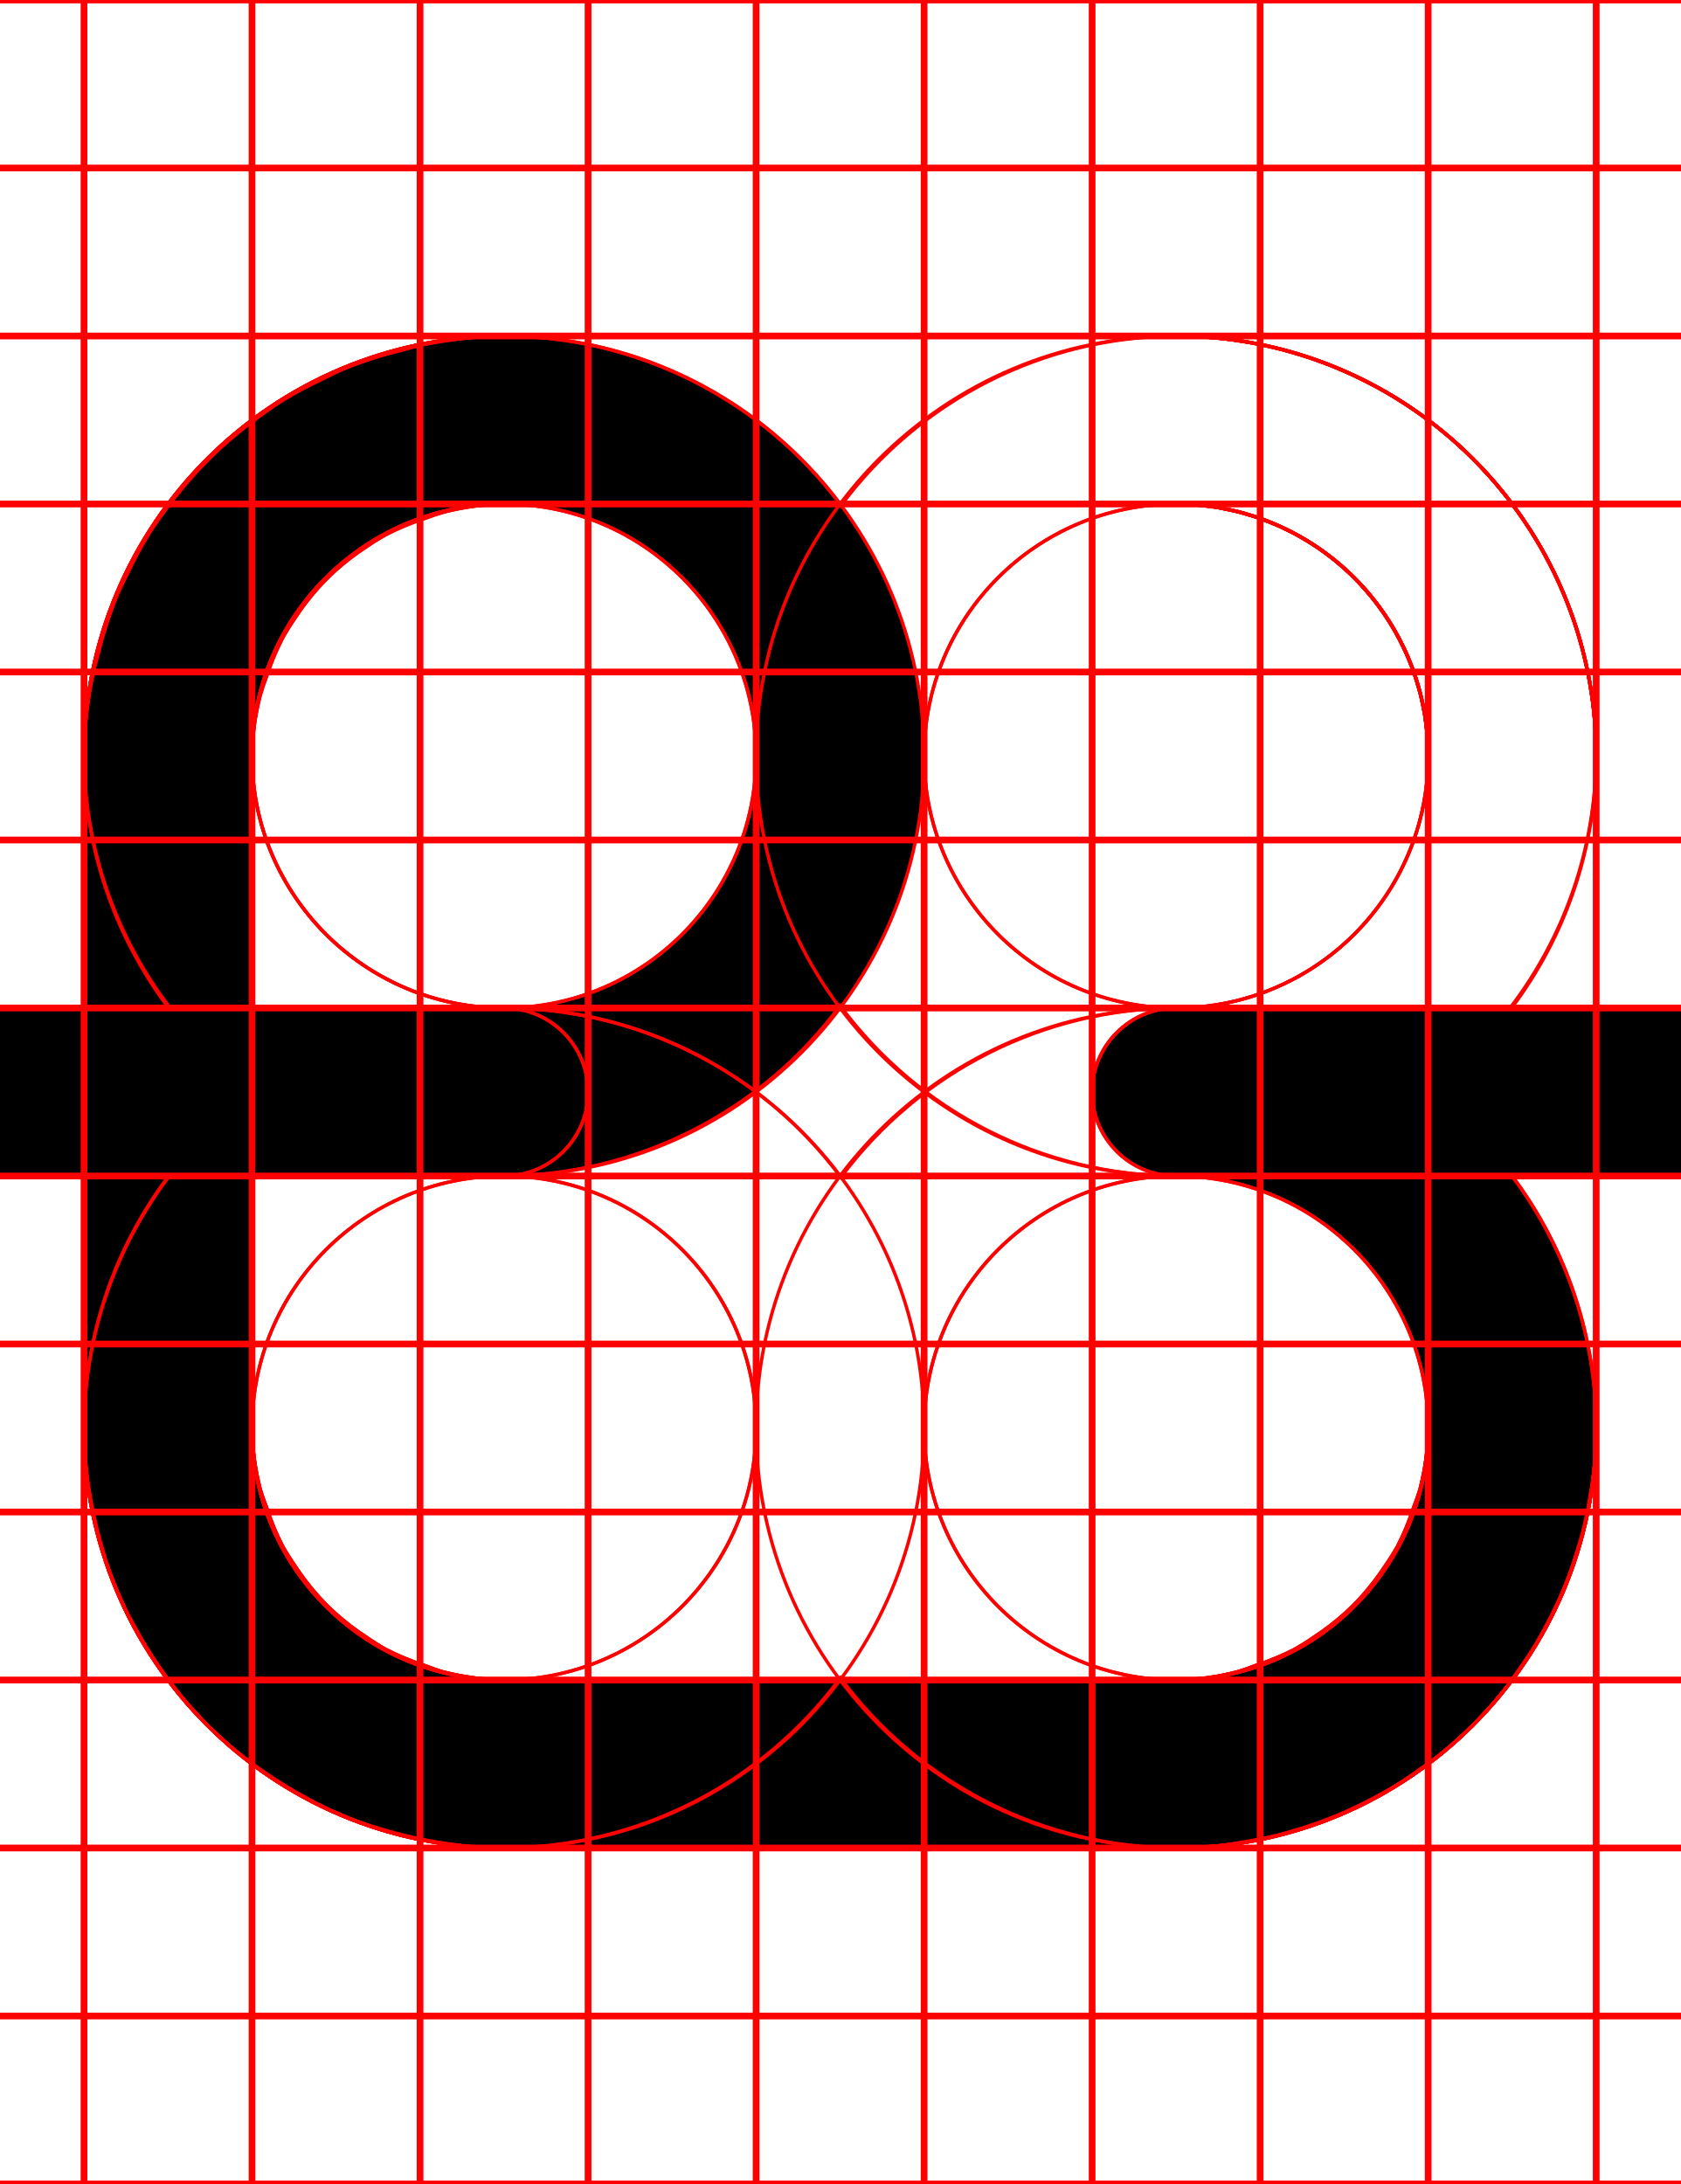
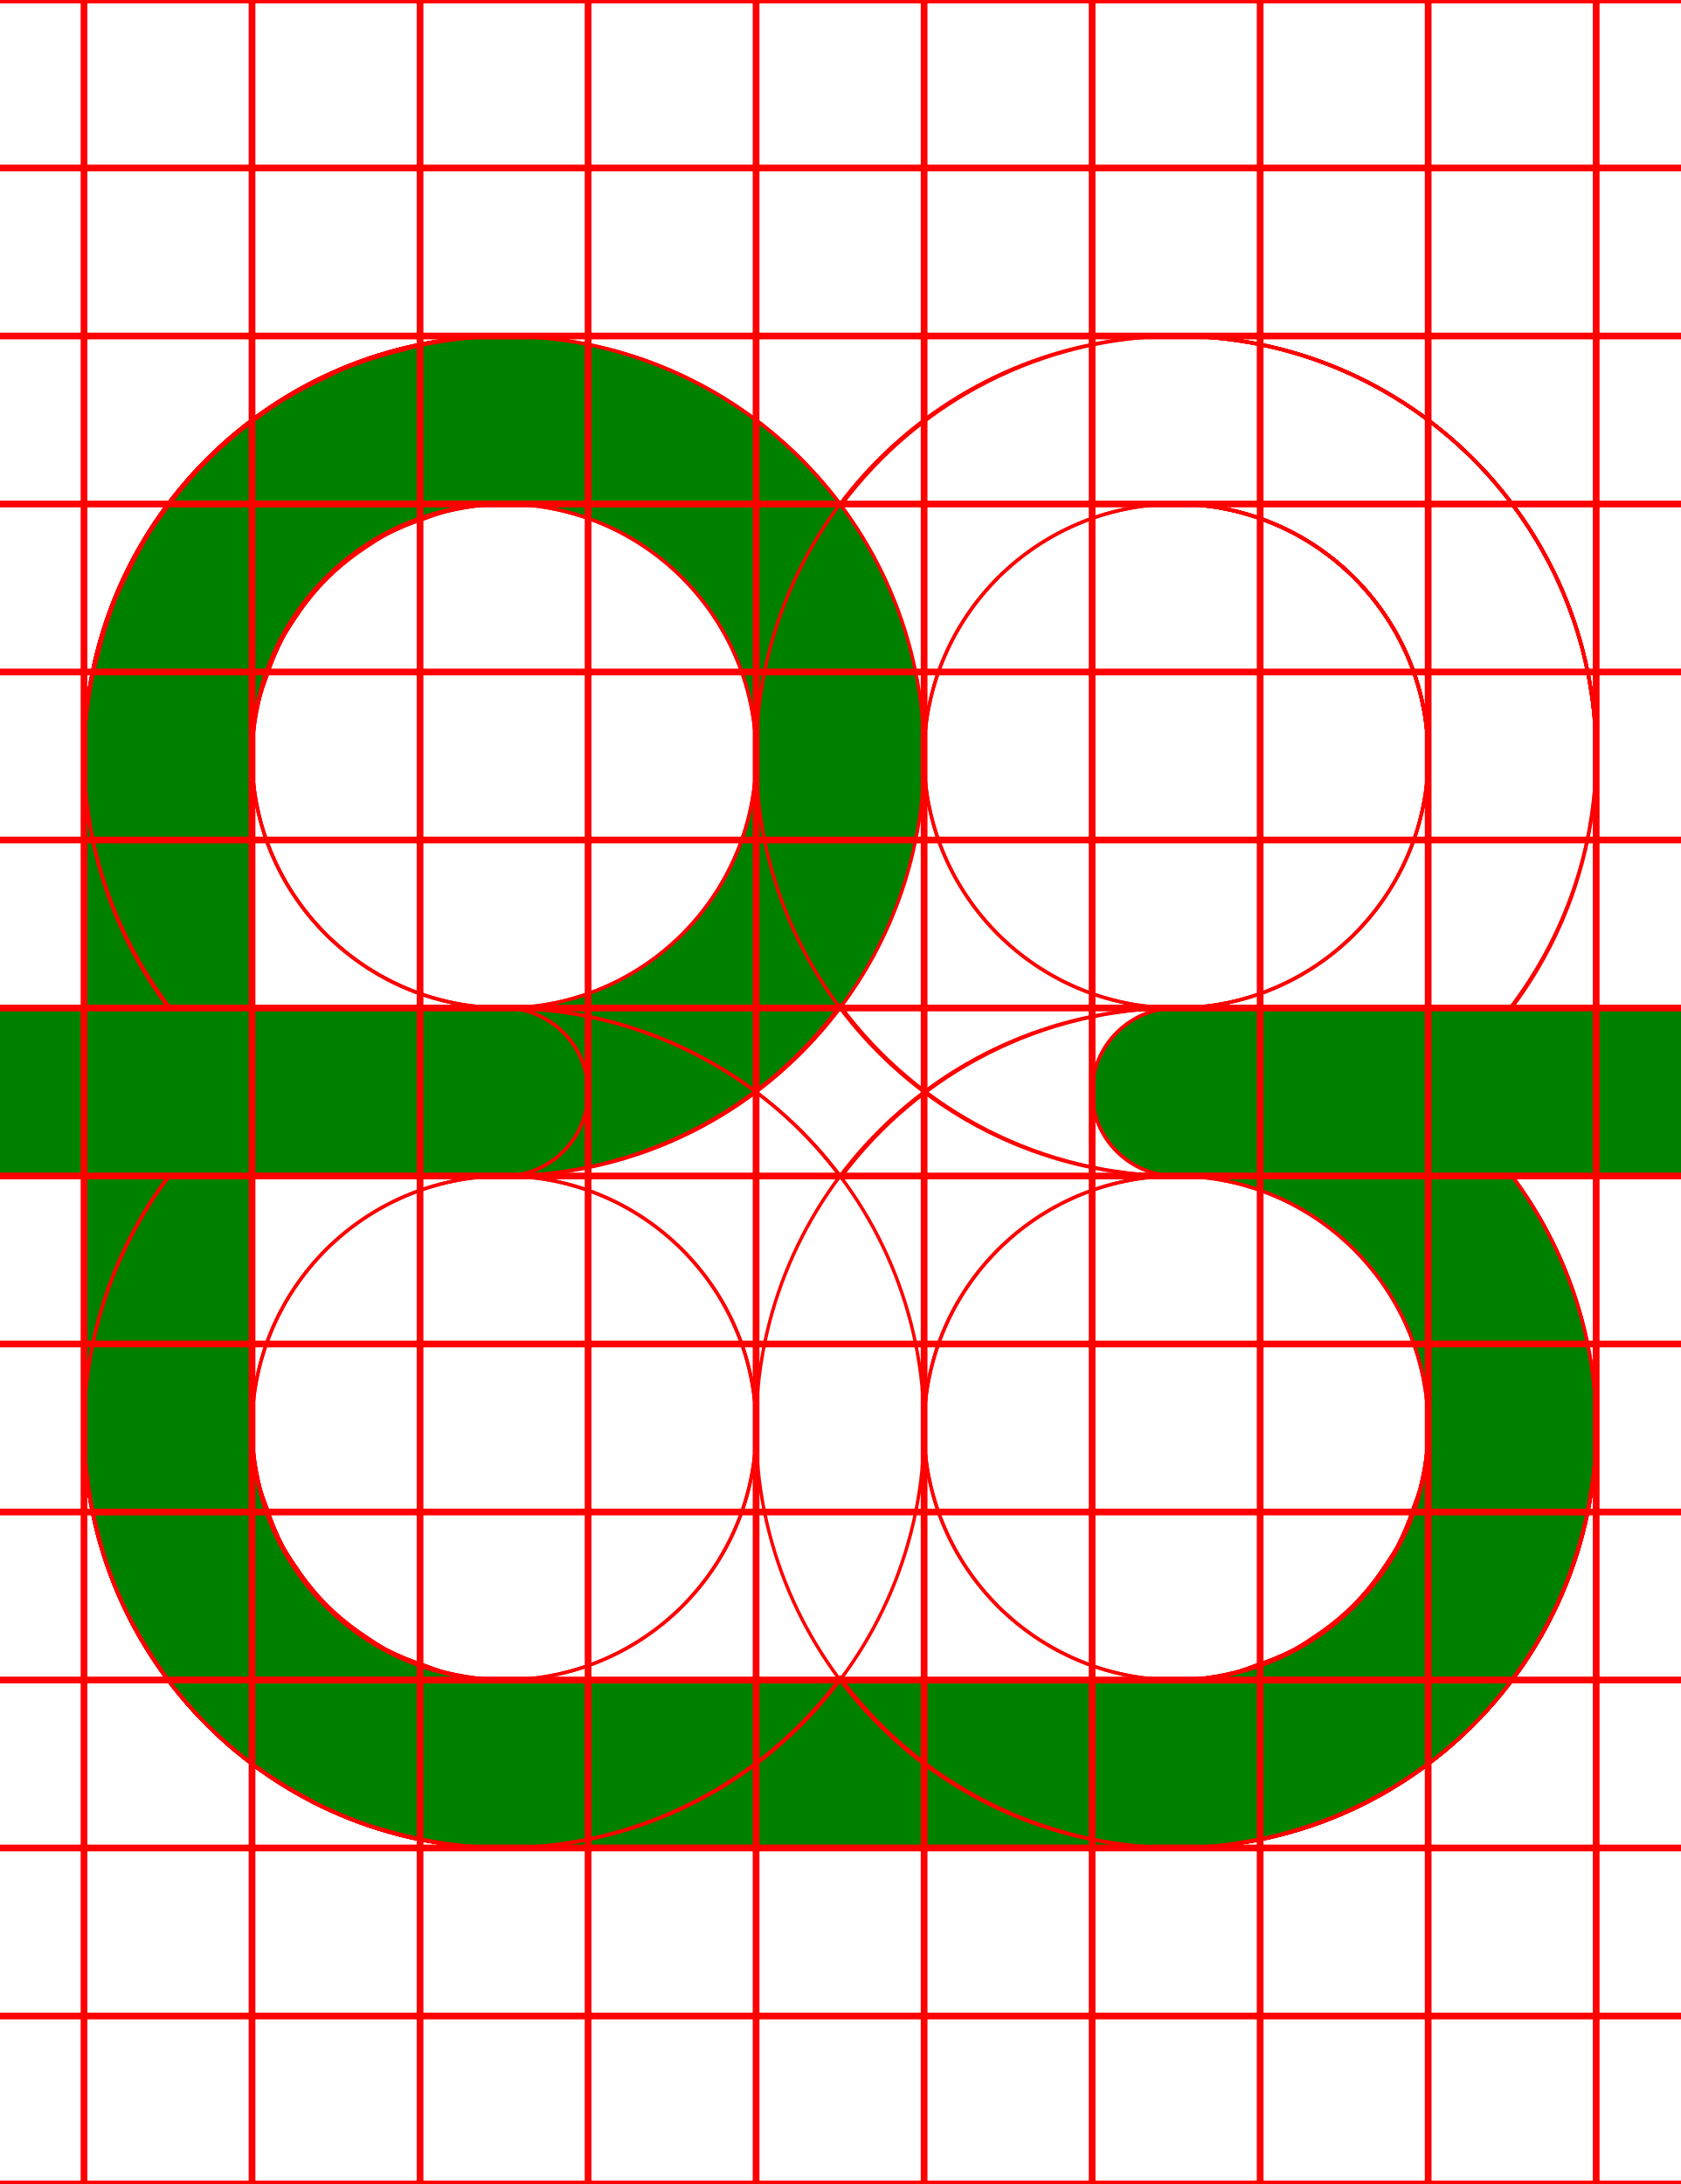
<svg xmlns="http://www.w3.org/2000/svg" width="500" height="650">
-   <path d="M 150 100 A 125 125 0 0 0 25 225 L 25 300 L 0 300 A 25 25 0 0 0 -25 325 A 25 25 0 0 0 0 350 L 25 350 L 25 425 A 125 125 0 0 0 26.381 442.461 A 125 125 0 0 0 27.199 447.289 A 125 125 0 0 0 30.461 460.891 A 125 125 0 0 0 31.551 464.66 A 125 125 0 0 0 38.199 480.721 A 125 125 0 0 0 40.08 484.119 A 125 125 0 0 0 47.41 496.08 A 125 125 0 0 0 50.24 500.08 A 125 125 0 0 0 61.609 513.381 A 125 125 0 0 0 74.92 524.76 A 125 125 0 0 0 78.92 527.59 A 125 125 0 0 0 90.881 534.92 A 125 125 0 0 0 94.279 536.801 A 125 125 0 0 0 110.34 543.449 A 125 125 0 0 0 114.109 544.539 A 125 125 0 0 0 127.711 547.811 A 125 125 0 0 0 132.539 548.631 A 125 125 0 0 0 150 550 L 350 550 A 125 125 0 0 0 475 425 A 125 125 0 0 0 449.98 350 L 500 350 A 25 25 0 0 0 525 325 A 25 25 0 0 0 500 300 L 350 300 A 25 25 0 0 0 325 325 A 25 25 0 0 0 350 350 A 75 75 0 0 1 425 425 A 75 75 0 0 1 350 500 L 150 500 A 75 75 0 0 1 135.131 498.32 A 75 75 0 0 1 131.869 497.619 A 75 75 0 0 1 118 492.76 L 116.17 491.76 A 75 75 0 0 1 104.85 484.65 A 75 75 0 0 1 102.471 482.869 A 75 75 0 0 1 92.131 472.529 A 75 75 0 0 1 90.35 470.15 A 75 75 0 0 1 83.24 458.83 L 82.24 457 A 75 75 0 0 1 77.391 443.131 A 75 75 0 0 1 76.68 439.869 A 75 75 0 0 1 75 425 L 75 350 L 150 350 A 125 125 0 0 0 275 225 A 125 125 0 0 0 150 100 z M 150 150 A 75 75 0 0 1 225 225 A 75 75 0 0 1 150 300 L 75 300 L 75 225 A 75 75 0 0 1 150 150 z " />
+   <path fill="green" d="M 150 100 A 125 125 0 0 0 25 225 L 25 300 L 0 300 A 25 25 0 0 0 -25 325 A 25 25 0 0 0 0 350 L 25 350 L 25 425 A 125 125 0 0 0 26.381 442.461 A 125 125 0 0 0 27.199 447.289 A 125 125 0 0 0 30.461 460.891 A 125 125 0 0 0 31.551 464.66 A 125 125 0 0 0 38.199 480.721 A 125 125 0 0 0 40.08 484.119 A 125 125 0 0 0 47.41 496.08 A 125 125 0 0 0 50.24 500.08 A 125 125 0 0 0 61.609 513.381 A 125 125 0 0 0 74.92 524.76 A 125 125 0 0 0 78.92 527.59 A 125 125 0 0 0 90.881 534.92 A 125 125 0 0 0 94.279 536.801 A 125 125 0 0 0 110.34 543.449 A 125 125 0 0 0 114.109 544.539 A 125 125 0 0 0 127.711 547.811 A 125 125 0 0 0 132.539 548.631 A 125 125 0 0 0 150 550 L 350 550 A 125 125 0 0 0 475 425 A 125 125 0 0 0 449.98 350 L 500 350 A 25 25 0 0 0 525 325 A 25 25 0 0 0 500 300 L 350 300 A 25 25 0 0 0 325 325 A 25 25 0 0 0 350 350 A 75 75 0 0 1 425 425 A 75 75 0 0 1 350 500 L 150 500 A 75 75 0 0 1 135.131 498.32 A 75 75 0 0 1 131.869 497.619 A 75 75 0 0 1 118 492.76 L 116.17 491.76 A 75 75 0 0 1 104.85 484.65 A 75 75 0 0 1 102.471 482.869 A 75 75 0 0 1 92.131 472.529 A 75 75 0 0 1 90.35 470.15 A 75 75 0 0 1 83.24 458.83 L 82.24 457 A 75 75 0 0 1 77.391 443.131 A 75 75 0 0 1 76.68 439.869 A 75 75 0 0 1 75 425 L 75 350 L 150 350 A 125 125 0 0 0 275 225 A 125 125 0 0 0 150 100 z M 150 150 A 75 75 0 0 1 225 225 A 75 75 0 0 1 150 300 L 75 300 L 75 225 A 75 75 0 0 1 150 150 z " />
  <path d="M 350 100 A 125 125 0 0 0 225 225 A 125 125 0 0 0 350 350 L 425 350 L 425 425 A 75 75 0 0 1 423.949 436.98 A 75 75 0 0 1 423.15 440.711 A 75 75 0 0 1 420.99 448.74 A 75 75 0 0 1 419.471 452.801 A 75 75 0 0 1 416.07 460.08 A 75 75 0 0 1 414.07 463.75 A 75 75 0 0 1 408.801 471.279 A 75 75 0 0 1 407.08 473.58 A 75 75 0 0 1 398.58 482.08 A 75 75 0 0 1 396.279 483.801 A 75 75 0 0 1 388.75 489.08 A 75 75 0 0 1 385.08 491.08 A 75 75 0 0 1 377.801 494.48 A 75 75 0 0 1 373.74 495.98 A 75 75 0 0 1 365.711 498.141 A 75 75 0 0 1 361.98 498.949 A 75 75 0 0 1 350 500 L 150 500 A 75 75 0 0 1 75 425 A 75 75 0 0 1 150 350 A 25 25 0 0 0 175 325 A 25 25 0 0 0 150 300 L 0 300 A 25 25 0 0 0 -25 325 A 25 25 0 0 0 0 350 L 50.189 350 A 125 125 0 0 0 25 425 A 125 125 0 0 0 150 550 L 350 550 A 125 125 0 0 0 365.27 549 A 125 125 0 0 0 370.109 548.18 A 125 125 0 0 0 380.311 546.15 A 125 125 0 0 0 385.881 544.551 A 125 125 0 0 0 395.01 541.449 A 125 125 0 0 0 400.52 539.15 A 125 125 0 0 0 409.141 534.91 A 125 125 0 0 0 414.24 532.09 A 125 125 0 0 0 422.811 526.359 A 125 125 0 0 0 426.91 523.461 A 125 125 0 0 0 438.391 513.391 A 125 125 0 0 0 448.461 501.91 A 125 125 0 0 0 451.359 497.811 A 125 125 0 0 0 457.09 489.24 A 125 125 0 0 0 459.91 484.141 A 125 125 0 0 0 464.16 475.52 A 125 125 0 0 0 466.439 470.01 A 125 125 0 0 0 469.539 460.881 A 125 125 0 0 0 471.141 455.311 A 125 125 0 0 0 473.18 445.109 A 125 125 0 0 0 474 440.27 A 125 125 0 0 0 475 425 L 475 350 L 500 350 A 25 25 0 0 0 525 325 A 25 25 0 0 0 500 300 L 475 300 L 475 225 A 125 125 0 0 0 350 100 z M 350 150 A 75 75 0 0 1 425 225 L 425 300 L 350 300 A 75 75 0 0 1 275 225 A 75 75 0 0 1 350 150 z " style="fill:none;stroke:red;" />
  <path d="M 150 100 A 125 125 0 0 0 25 225 L 25 300 L 0 300 A 25 25 0 0 0 -25 325 A 25 25 0 0 0 0 350 L 25 350 L 25 425 A 125 125 0 0 0 150 550 L 350 550 A 125 125 0 0 0 475 425 L 475 350 L 500 350 A 25 25 0 0 0 525 325 A 25 25 0 0 0 500 300 L 475 300 L 475 225 A 125 125 0 0 0 350 100 A 125 125 0 0 0 250.289 150.41 A 125 125 0 0 0 150 100 z M 150 150 A 75 75 0 0 1 225 225 A 75 75 0 0 1 150 300 L 75 300 L 75 225 A 75 75 0 0 1 150 150 z M 350 150 A 75 75 0 0 1 425 225 L 425 300 L 350 300 A 75 75 0 0 1 275 225 A 75 75 0 0 1 350 150 z M 250 299.289 A 125 125 0 0 0 350 350 L 425 350 L 425 425 A 75 75 0 0 1 422.609 443.141 A 75 75 0 0 1 420.65 448.74 A 75 75 0 0 1 415.91 460.189 A 75 75 0 0 1 412.211 466.061 A 75 75 0 0 1 405.23 475.16 A 75 75 0 0 1 400.16 480.23 A 75 75 0 0 1 391.061 487.221 A 75 75 0 0 1 385.189 490.91 A 75 75 0 0 1 373.74 495.65 A 75 75 0 0 1 368.141 497.609 A 75 75 0 0 1 350 500 L 150 500 A 75 75 0 0 1 131.859 497.609 A 75 75 0 0 1 126.26 495.65 A 75 75 0 0 1 114.811 490.91 A 75 75 0 0 1 108.939 487.211 A 75 75 0 0 1 99.84 480.23 A 75 75 0 0 1 94.77 475.16 A 75 75 0 0 1 87.779 466.061 A 75 75 0 0 1 84.09 460.189 A 75 75 0 0 1 79.35 448.74 A 75 75 0 0 1 77.391 443.141 A 75 75 0 0 1 75 425 L 75 350 L 150 350 A 125 125 0 0 0 250 299.289 z " style="fill:none;stroke:red;" />
  <path d="M 150 100 A 125 125 0 0 0 25 225 L 25 300 L 0 300 A 25 25 0 0 0 -25 325 A 25 25 0 0 0 0 350 L 25 350 L 25 425 A 125 125 0 0 0 26.381 442.461 A 125 125 0 0 0 27.199 447.289 A 125 125 0 0 0 30.461 460.891 A 125 125 0 0 0 31.551 464.66 A 125 125 0 0 0 38.199 480.721 A 125 125 0 0 0 40.08 484.119 A 125 125 0 0 0 47.41 496.08 A 125 125 0 0 0 50.24 500.08 A 125 125 0 0 0 61.609 513.381 A 125 125 0 0 0 74.92 524.76 A 125 125 0 0 0 78.92 527.59 A 125 125 0 0 0 90.881 534.92 A 125 125 0 0 0 94.279 536.801 A 125 125 0 0 0 110.34 543.449 A 125 125 0 0 0 114.109 544.539 A 125 125 0 0 0 127.711 547.811 A 125 125 0 0 0 132.539 548.631 A 125 125 0 0 0 150 550 L 350 550 A 125 125 0 0 0 475 425 A 125 125 0 0 0 449.98 350 L 500 350 A 25 25 0 0 0 525 325 A 25 25 0 0 0 500 300 L 350 300 A 25 25 0 0 0 325 325 A 25 25 0 0 0 350 350 A 75 75 0 0 1 425 425 A 75 75 0 0 1 350 500 L 150 500 A 75 75 0 0 1 135.131 498.32 A 75 75 0 0 1 131.869 497.619 A 75 75 0 0 1 118 492.76 L 116.17 491.76 A 75 75 0 0 1 104.85 484.65 A 75 75 0 0 1 102.471 482.869 A 75 75 0 0 1 92.131 472.529 A 75 75 0 0 1 90.35 470.15 A 75 75 0 0 1 83.24 458.83 L 82.24 457 A 75 75 0 0 1 77.391 443.131 A 75 75 0 0 1 76.68 439.869 A 75 75 0 0 1 75 425 L 75 350 L 150 350 A 125 125 0 0 0 275 225 A 125 125 0 0 0 150 100 z M 150 150 A 75 75 0 0 1 225 225 A 75 75 0 0 1 150 300 L 75 300 L 75 225 A 75 75 0 0 1 150 150 z " style="fill:none;stroke:red;" />
  <path d="M 150 100 A 125 125 0 0 0 128.17 102.15 A 125 125 0 0 0 122.07 103.48 A 125 125 0 0 0 105.82 108.41 A 125 125 0 0 0 100.59 110.359 A 125 125 0 0 0 81.369 120.631 A 125 125 0 0 0 78.15 123.039 A 125 125 0 0 0 64.131 134.539 A 125 125 0 0 0 59.551 139.131 A 125 125 0 0 0 48.051 153.15 A 125 125 0 0 0 45.631 156.369 A 125 125 0 0 0 35.359 175.58 A 125 125 0 0 0 33.41 180.82 A 125 125 0 0 0 28.48 197.061 A 125 125 0 0 0 27.15 203.17 A 125 125 0 0 0 25 225 A 125 125 0 0 0 50.631 300 L 0 300 L 0 300.07 A 25 25 0 0 0 -25 325 A 25 25 0 0 0 0 349.93 L 0 350 L 50.4 350 A 125 125 0 0 0 25 425 A 125 125 0 0 0 150 550 L 350 550 A 125 125 0 0 0 475 425 L 475 350 L 500 350 A 25 25 0 0 0 525 325 A 25 25 0 0 0 500 300 L 475 300 L 475 225 A 125 125 0 0 0 350 100 L 150 100 z M 150 150 L 350 150 A 75 75 0 0 1 356.369 150.279 L 358.539 150.551 A 75 75 0 0 1 362.67 151.09 A 75 75 0 0 1 365.27 151.641 A 75 75 0 0 1 368.91 152.439 A 75 75 0 0 1 371.58 153.24 A 75 75 0 0 1 375 154.32 A 75 75 0 0 1 377.641 155.35 A 75 75 0 0 1 380.939 156.711 A 75 75 0 0 1 383.49 157.961 A 75 75 0 0 1 386.631 159.59 A 75 75 0 0 1 389.09 161.061 A 75 75 0 0 1 392.061 162.961 A 75 75 0 0 1 394.4 164.619 A 75 75 0 0 1 397.18 166.76 A 75 75 0 0 1 399.391 168.631 A 75 75 0 0 1 401.961 170.98 A 75 75 0 0 1 404.02 173.039 A 75 75 0 0 1 406.369 175.609 A 75 75 0 0 1 408.24 177.811 A 75 75 0 0 1 410.381 180.609 A 75 75 0 0 1 412.051 182.939 A 75 75 0 0 1 413.939 185.91 A 75 75 0 0 1 415.41 188.369 A 75 75 0 0 1 417.039 191.51 A 75 75 0 0 1 418.289 194.061 A 75 75 0 0 1 419.65 197.359 A 75 75 0 0 1 420.68 200 A 75 75 0 0 1 421.76 203.42 A 75 75 0 0 1 422.561 206.09 A 75 75 0 0 1 423.359 209.73 A 75 75 0 0 1 423.91 212.33 A 75 75 0 0 1 424.449 216.461 L 424.721 218.631 A 75 75 0 0 1 425 225 L 425 300 L 150 300 A 75 75 0 0 1 75 225 A 75 75 0 0 1 77.301 207.551 A 75 75 0 0 1 78.27 204.33 A 75 75 0 0 1 79.35 201.26 A 75 75 0 0 1 83.801 190.529 L 84.67 188.9 A 75 75 0 0 1 87.779 183.939 A 75 75 0 0 1 94.77 174.84 A 75 75 0 0 1 99.84 169.77 A 75 75 0 0 1 108.939 162.779 A 75 75 0 0 1 113.9 159.66 L 115.529 158.789 A 75 75 0 0 1 126.26 154.35 A 75 75 0 0 1 129.33 153.27 A 75 75 0 0 1 132.551 152.301 A 75 75 0 0 1 150 150 z M 150 350 L 425 350 L 425 425 A 75 75 0 0 1 422.609 443.141 A 75 75 0 0 1 420.65 448.74 A 75 75 0 0 1 415.91 460.189 A 75 75 0 0 1 412.211 466.061 A 75 75 0 0 1 405.23 475.16 A 75 75 0 0 1 400.16 480.23 A 75 75 0 0 1 391.061 487.221 A 75 75 0 0 1 385.189 490.91 A 75 75 0 0 1 373.74 495.65 A 75 75 0 0 1 368.141 497.609 A 75 75 0 0 1 350 500 L 150 500 A 75 75 0 0 1 131.859 497.609 A 75 75 0 0 1 126.26 495.65 A 75 75 0 0 1 114.811 490.91 A 75 75 0 0 1 108.939 487.211 A 75 75 0 0 1 99.84 480.23 A 75 75 0 0 1 94.77 475.16 A 75 75 0 0 1 87.779 466.061 A 75 75 0 0 1 84.09 460.189 A 75 75 0 0 1 79.35 448.74 A 75 75 0 0 1 77.391 443.141 A 75 75 0 0 1 75 425 A 75 75 0 0 1 150 350 z " style="fill:none;stroke:red;" />
  <path d="M 150 100 A 125 125 0 0 0 25 225 L 25 300 L 0 300 L 0 300.07 A 25 25 0 0 0 -25 325 A 25 25 0 0 0 0 349.93 L 0 350 L 25 350 L 25 425 A 125 125 0 0 0 150 550 L 350 550 A 125 125 0 0 0 475 425 L 475 350 L 500 350 L 500 349.93 A 25 25 0 0 0 525 325 A 25 25 0 0 0 500 300.07 L 500 300 L 475 300 L 475 225 A 125 125 0 0 0 350 100 L 150 100 z M 150 150 L 350 150 A 75 75 0 0 1 424.91 221.32 A 75 75 0 0 1 425 225 A 75 75 0 0 1 350 300 L 150 300 A 75 75 0 0 1 75 225 A 75 75 0 0 1 75.76 214.33 A 75 75 0 0 1 150 150 z M 75 350 L 425 350 L 425 425 A 75 75 0 0 1 350 500 L 150 500 A 75 75 0 0 1 75 425 L 75 350 z " style="fill:none;stroke:red;" />
  <path d="M 150 100 A 125 125 0 0 0 25 225 L 25 300 L 0 300 L 0 300.07 A 25 25 0 0 0 -25 325 A 25 25 0 0 0 0 349.93 L 0 350 L 25 350 L 25 425 A 125 125 0 0 0 150 550 L 350 550 A 125 125 0 0 0 475 425 A 125 125 0 0 0 449.961 350 L 500 350 A 25 25 0 0 0 525 325 A 25 25 0 0 0 500 300 L 449.381 300 A 125 125 0 0 0 475 225 A 125 125 0 0 0 350 100 L 150 100 z M 150 150 L 350 150 A 75 75 0 0 1 356.369 150.279 L 358.539 150.551 A 75 75 0 0 1 362.67 151.09 A 75 75 0 0 1 365.27 151.641 A 75 75 0 0 1 368.91 152.439 A 75 75 0 0 1 371.58 153.24 A 75 75 0 0 1 375 154.32 A 75 75 0 0 1 377.641 155.35 A 75 75 0 0 1 380.939 156.711 A 75 75 0 0 1 383.49 157.961 A 75 75 0 0 1 386.631 159.59 A 75 75 0 0 1 389.09 161.061 A 75 75 0 0 1 392.061 162.961 A 75 75 0 0 1 394.4 164.619 A 75 75 0 0 1 397.18 166.76 A 75 75 0 0 1 399.391 168.631 A 75 75 0 0 1 401.961 170.98 A 75 75 0 0 1 404.02 173.039 A 75 75 0 0 1 406.369 175.609 A 75 75 0 0 1 408.24 177.811 A 75 75 0 0 1 410.381 180.609 A 75 75 0 0 1 412.051 182.939 A 75 75 0 0 1 413.939 185.91 A 75 75 0 0 1 415.41 188.369 A 75 75 0 0 1 417.039 191.51 A 75 75 0 0 1 418.289 194.061 A 75 75 0 0 1 419.65 197.359 A 75 75 0 0 1 420.68 200 A 75 75 0 0 1 421.76 203.42 A 75 75 0 0 1 422.561 206.09 A 75 75 0 0 1 423.359 209.73 A 75 75 0 0 1 423.91 212.33 A 75 75 0 0 1 424.449 216.461 L 424.721 218.631 A 75 75 0 0 1 425 225 A 75 75 0 0 1 350 300 L 75 300 L 75 225 A 75 75 0 0 1 77.391 206.859 A 75 75 0 0 1 79.35 201.26 A 75 75 0 0 1 84.09 189.811 A 75 75 0 0 1 87.789 183.939 A 75 75 0 0 1 94.77 174.84 A 75 75 0 0 1 99.84 169.77 A 75 75 0 0 1 108.939 162.779 A 75 75 0 0 1 114.811 159.09 A 75 75 0 0 1 126.26 154.35 A 75 75 0 0 1 131.859 152.391 A 75 75 0 0 1 150 150 z M 75 350 L 350 350 A 75 75 0 0 1 425 425 A 75 75 0 0 1 422.609 443.141 A 75 75 0 0 1 420.65 448.74 A 75 75 0 0 1 415.91 460.189 A 75 75 0 0 1 412.211 466.061 A 75 75 0 0 1 405.23 475.16 A 75 75 0 0 1 400.16 480.23 A 75 75 0 0 1 391.061 487.221 A 75 75 0 0 1 385.189 490.91 A 75 75 0 0 1 373.74 495.65 A 75 75 0 0 1 368.141 497.609 A 75 75 0 0 1 350 500 L 150 500 A 75 75 0 0 1 131.859 497.609 A 75 75 0 0 1 126.26 495.65 A 75 75 0 0 1 114.811 490.91 A 75 75 0 0 1 108.939 487.211 A 75 75 0 0 1 99.84 480.23 A 75 75 0 0 1 94.77 475.16 A 75 75 0 0 1 87.779 466.061 A 75 75 0 0 1 84.09 460.189 A 75 75 0 0 1 79.35 448.74 A 75 75 0 0 1 77.391 443.141 A 75 75 0 0 1 75 425 L 75 350 z " style="fill:none;stroke:red;" />
  <path d="M 150 100 A 125 125 0 0 0 25 225 A 125 125 0 0 0 50.189 300 L 0 300 L 0 300.07 A 25 25 0 0 0 -25 325 A 25 25 0 0 0 0 349.93 L 0 350 L 150 350 A 25 25 0 0 0 175 325 A 25 25 0 0 0 150 300 A 75 75 0 0 1 75 225 A 75 75 0 0 1 150 150 L 350 150 A 75 75 0 0 1 355.24 150.199 L 356.391 150.289 A 75 75 0 0 1 361.461 150.891 L 362.32 151.039 A 75 75 0 0 1 366.92 151.961 L 367.77 152.15 A 75 75 0 0 1 372.711 153.539 L 373.779 153.891 A 75 75 0 0 1 378.699 155.711 A 75 75 0 0 1 383.471 157.91 L 384.471 158.41 A 75 75 0 0 1 388.971 160.93 L 389.65 161.359 A 75 75 0 0 1 393.6 164 L 394.301 164.49 A 75 75 0 0 1 398.33 167.67 L 399.17 168.4 A 75 75 0 0 1 403.029 171.971 A 75 75 0 0 1 406.609 175.83 L 407.33 176.67 A 75 75 0 0 1 410.51 180.711 L 411 181.41 A 75 75 0 0 1 413.641 185.35 L 414.07 186.029 A 75 75 0 0 1 416.59 190.529 L 417.09 191.529 A 75 75 0 0 1 419.289 196.301 A 75 75 0 0 1 421.109 201.221 L 421.461 202.289 A 75 75 0 0 1 422.859 207.23 L 423.039 208.08 A 75 75 0 0 1 423.961 212.68 L 424.109 213.539 A 75 75 0 0 1 424.711 218.609 L 424.789 219.76 A 75 75 0 0 1 425 225 L 425 300 L 350 300 A 125 125 0 0 0 225 425 A 125 125 0 0 0 350 550 A 125 125 0 0 0 475 425 L 475 350 L 500 350 A 25 25 0 0 0 525 325 A 25 25 0 0 0 500 300 L 475 300 L 475 225 A 125 125 0 0 0 474.801 218.27 L 474.711 216.779 A 125 125 0 0 0 474.109 210.18 L 473.99 209.301 A 125 125 0 0 0 473.09 203.33 L 472.85 201.99 A 125 125 0 0 0 471.471 195.561 L 471.15 194.301 A 125 125 0 0 0 469.51 188.41 L 469.27 187.609 A 125 125 0 0 0 467.109 181.359 L 466.57 179.93 A 125 125 0 0 0 464.02 173.789 L 463.84 173.391 A 125 125 0 0 0 461.039 167.631 L 460.391 166.391 A 125 125 0 0 0 457.15 160.65 L 456.51 159.619 A 125 125 0 0 0 453.35 154.721 L 452.619 153.65 A 125 125 0 0 0 448.75 148.381 L 447.84 147.24 A 125 125 0 0 0 443.9 142.52 L 443.449 141.99 A 125 125 0 0 0 438.92 137.18 L 437.82 136.08 A 125 125 0 0 0 433.01 131.551 L 432.48 131.1 A 125 125 0 0 0 427.76 127.16 L 426.619 126.26 A 125 125 0 0 0 421.35 122.381 L 420.279 121.65 A 125 125 0 0 0 415.381 118.49 L 414.35 117.85 A 125 125 0 0 0 408.609 114.609 L 407.369 113.971 A 125 125 0 0 0 401.609 111.17 L 401.211 110.971 A 125 125 0 0 0 395.08 108.43 L 393.641 107.891 A 125 125 0 0 0 387.391 105.73 L 386.59 105.49 A 125 125 0 0 0 380.689 103.85 L 379.439 103.529 A 125 125 0 0 0 373.01 102.15 L 371.67 101.92 A 125 125 0 0 0 365.699 101.01 L 364.83 100.891 A 125 125 0 0 0 358.221 100.289 L 356.73 100.199 A 125 125 0 0 0 350 100 L 150 100 z M 350 350 L 425 350 L 425 425 A 75 75 0 0 1 350 500 A 75 75 0 0 1 275 425 A 75 75 0 0 1 350 350 z " style="fill:none;stroke:red;" />
  <path d="M 150 100 A 125 125 0 0 0 126.881 102.279 A 125 125 0 0 0 119.539 104.25 A 125 125 0 0 0 104.58 108.779 A 125 125 0 0 0 96.4 112.6 A 125 125 0 0 0 83.83 119.311 A 125 125 0 0 0 76.039 124.77 A 125 125 0 0 0 65.369 133.529 A 125 125 0 0 0 58.529 140.369 A 125 125 0 0 0 49.77 151.039 A 125 125 0 0 0 44.311 158.84 A 125 125 0 0 0 37.6 171.4 A 125 125 0 0 0 33.779 179.58 A 125 125 0 0 0 29.25 194.539 A 125 125 0 0 0 27.279 201.881 A 125 125 0 0 0 25 225 L 25 300 L 0 300 A 25 25 0 0 0 -25 325 A 25 25 0 0 0 0 350 L 25 350 L 25 425 A 125 125 0 0 0 150 550 A 125 125 0 0 0 250.09 499.35 A 125 125 0 0 0 350 550 A 125 125 0 0 0 475 425 L 475 350 L 500 350 A 25 25 0 0 0 525 325 A 25 25 0 0 0 500 300 L 475 300 L 475 225 A 125 125 0 0 0 474.74 216.98 L 474.49 214.42 A 125 125 0 0 0 473.961 209 A 125 125 0 0 0 473.461 205.82 A 125 125 0 0 0 472.68 201.1 A 125 125 0 0 0 471.92 197.721 A 125 125 0 0 0 470.881 193.27 A 125 125 0 0 0 469.9 189.881 A 125 125 0 0 0 468.6 185.58 A 125 125 0 0 0 467.381 182.18 A 125 125 0 0 0 465.82 178.039 A 125 125 0 0 0 464.381 174.721 A 125 125 0 0 0 462.561 170.721 A 125 125 0 0 0 460.891 167.439 A 125 125 0 0 0 458.85 163.619 A 125 125 0 0 0 456.949 160.41 A 125 125 0 0 0 454.68 156.76 A 125 125 0 0 0 452.58 153.66 A 125 125 0 0 0 450.1 150.211 A 125 125 0 0 0 447.77 147.189 A 125 125 0 0 0 445.09 143.93 A 125 125 0 0 0 442.59 141.09 A 125 125 0 0 0 439.689 137.99 A 125 125 0 0 0 437 135.311 A 125 125 0 0 0 433.91 132.41 A 125 125 0 0 0 431.07 129.91 A 125 125 0 0 0 427.811 127.23 A 125 125 0 0 0 424.789 124.9 A 125 125 0 0 0 421.34 122.42 A 125 125 0 0 0 418.24 120.32 A 125 125 0 0 0 414.59 118.051 A 125 125 0 0 0 411.381 116.15 A 125 125 0 0 0 407.561 114.109 A 125 125 0 0 0 404.279 112.439 A 125 125 0 0 0 400.279 110.619 A 125 125 0 0 0 396.961 109.18 A 125 125 0 0 0 392.811 107.619 A 125 125 0 0 0 389.41 106.4 A 125 125 0 0 0 385.109 105.1 A 125 125 0 0 0 381.73 104.109 A 125 125 0 0 0 377.289 103.08 A 125 125 0 0 0 373.91 102.32 A 125 125 0 0 0 369.18 101.539 A 125 125 0 0 0 366 101.039 A 125 125 0 0 0 360.58 100.51 L 358.02 100.26 A 125 125 0 0 0 350 100 L 150 100 z M 150 150 L 350 150 A 75 75 0 0 1 356.051 150.25 L 357.99 150.48 A 75 75 0 0 1 362.051 150.98 L 364.4 151.461 A 75 75 0 0 1 367.971 152.199 A 75 75 0 0 1 370.42 152.9 A 75 75 0 0 1 373.801 153.9 A 75 75 0 0 1 376.24 154.801 A 75 75 0 0 1 379.43 156.039 A 75 75 0 0 1 381.9 157.18 A 75 75 0 0 1 384.9 158.65 A 75 75 0 0 1 387.301 160 A 75 75 0 0 1 390.119 161.68 A 75 75 0 0 1 392.439 163.23 A 75 75 0 0 1 395.09 165.131 A 75 75 0 0 1 397.289 166.85 A 75 75 0 0 1 399.789 168.961 A 75 75 0 0 1 401.84 170.859 A 75 75 0 0 1 404.141 173.16 A 75 75 0 0 1 406.039 175.221 A 75 75 0 0 1 408.15 177.721 A 75 75 0 0 1 409.881 179.9 A 75 75 0 0 1 411.77 182.551 A 75 75 0 0 1 413.32 184.881 A 75 75 0 0 1 415 187.699 A 75 75 0 0 1 416.35 190.1 A 75 75 0 0 1 417.82 193.1 A 75 75 0 0 1 418.961 195.57 A 75 75 0 0 1 420.199 198.77 A 75 75 0 0 1 421.1 201.199 A 75 75 0 0 1 422.1 204.58 A 75 75 0 0 1 422.801 207.029 A 75 75 0 0 1 423.551 210.6 L 424.01 212.949 A 75 75 0 0 1 424.52 217.01 L 424.75 218.949 A 75 75 0 0 1 425 225 L 425 300 L 350 300 A 125 125 0 0 0 250.26 350.35 A 125 125 0 0 0 150 300 L 75 300 L 75 225 A 75 75 0 0 1 76.881 208.311 A 75 75 0 0 1 150 150 z M 75 350 L 150 350 A 75 75 0 0 1 225 425 A 75 75 0 0 1 150 500 A 75 75 0 0 1 75 425 L 75 350 z M 350 350 L 425 350 L 425 425 A 75 75 0 0 1 350 500 A 75 75 0 0 1 275 425 A 75 75 0 0 1 350 350 z " style="fill:none;stroke:red;" />
  <path d="M 150 100 A 125 125 0 0 0 130.689 101.689 A 125 125 0 0 0 126.279 102.439 A 125 125 0 0 0 107.811 107.391 L 105.66 108.279 A 125 125 0 0 0 89.82 115.66 A 125 125 0 0 0 86.141 117.699 A 125 125 0 0 0 70.6 128.58 A 125 125 0 0 0 67.939 130.961 A 125 125 0 0 0 55.961 142.939 A 125 125 0 0 0 53.58 145.6 A 125 125 0 0 0 42.699 161.141 A 125 125 0 0 0 40.66 164.82 A 125 125 0 0 0 33.279 180.66 L 32.381 182.811 A 125 125 0 0 0 27.439 201.279 A 125 125 0 0 0 26.689 205.68 A 125 125 0 0 0 25 225 L 25 300 L 0 300 A 25 25 0 0 0 -25 325 A 25 25 0 0 0 0 350 L 25 350 L 25 425 A 125 125 0 0 0 150 550 A 125 125 0 0 0 275 425 A 125 125 0 0 0 150 300 L 75 300 L 75 225 A 75 75 0 0 1 76.68 210.131 A 75 75 0 0 1 77.381 206.869 A 75 75 0 0 1 82.25 193 L 83.25 191.17 A 75 75 0 0 1 90.359 179.85 A 75 75 0 0 1 92.141 177.471 A 75 75 0 0 1 102.48 167.131 A 75 75 0 0 1 104.859 165.35 A 75 75 0 0 1 116.18 158.24 L 118.01 157.24 A 75 75 0 0 1 131.881 152.381 A 75 75 0 0 1 135.141 151.68 A 75 75 0 0 1 150 150 L 350 150 A 75 75 0 0 1 425 225 A 75 75 0 0 1 350 300 A 25 25 0 0 0 325 325 A 25 25 0 0 0 350 350 L 500 350 A 25 25 0 0 0 525 325 A 25 25 0 0 0 500 300 L 449.811 300 A 125 125 0 0 0 475 225 A 125 125 0 0 0 350 100 L 150 100 z M 75 350 L 150 350 A 75 75 0 0 1 225 425 A 75 75 0 0 1 150 500 A 75 75 0 0 1 75 425 L 75 350 z " style="fill:none;stroke:red;" />
  <path d="M0-.5v1h24.5v49H0v1h24.5v49H0v1h24.5v49H0v1h24.5v49H0v1h24.5v49H0v1h24.5v49H0v1h24.5v49H0v1h24.5v49H0v1h24.5v49H0v1h24.5v49H0v1h24.5v49H0v1h24.5v49H0v1h24.5v49H0v1h500v-1h-24.5v-49H500v-1h-24.5v-49H500v-1h-24.5v-49H500v-1h-24.5v-49H500v-1h-24.5v-49H500v-1h-24.5v-49H500v-1h-24.5v-49H500v-1h-24.5v-49H500v-1h-24.5v-49H500v-1h-24.5v-49H500v-1h-24.5v-49H500v-1h-24.5v-49H500v-1h-24.5V.5H500v-1zm25.5 1h49v49h-49zm50 0h49v49h-49zm50 0h49v49h-49zm50 0h49v49h-49zm50 0h49v49h-49zm50 0h49v49h-49zm50 0h49v49h-49zm50 0h49v49h-49zm50 0h49v49h-49zm-400 50h49v49h-49zm50 0h49v49h-49zm50 0h49v49h-49zm50 0h49v49h-49zm50 0h49v49h-49zm50 0h49v49h-49zm50 0h49v49h-49zm50 0h49v49h-49zm50 0h49v49h-49zm-400 50h49v49h-49zm50 0h49v49h-49zm50 0h49v49h-49zm50 0h49v49h-49zm50 0h49v49h-49zm50 0h49v49h-49zm50 0h49v49h-49zm50 0h49v49h-49zm50 0h49v49h-49zm-400 50h49v49h-49zm50 0h49v49h-49zm50 0h49v49h-49zm50 0h49v49h-49zm50 0h49v49h-49zm50 0h49v49h-49zm50 0h49v49h-49zm50 0h49v49h-49zm50 0h49v49h-49zm-400 50h49v49h-49zm50 0h49v49h-49zm50 0h49v49h-49zm50 0h49v49h-49zm50 0h49v49h-49zm50 0h49v49h-49zm50 0h49v49h-49zm50 0h49v49h-49zm50 0h49v49h-49zm-400 50h49v49h-49zm50 0h49v49h-49zm50 0h49v49h-49zm50 0h49v49h-49zm50 0h49v49h-49zm50 0h49v49h-49zm50 0h49v49h-49zm50 0h49v49h-49zm50 0h49v49h-49zm-400 50h49v49h-49zm50 0h49v49h-49zm50 0h49v49h-49zm50 0h49v49h-49zm50 0h49v49h-49zm50 0h49v49h-49zm50 0h49v49h-49zm50 0h49v49h-49zm50 0h49v49h-49zm-400 50h49v49h-49zm50 0h49v49h-49zm50 0h49v49h-49zm50 0h49v49h-49zm50 0h49v49h-49zm50 0h49v49h-49zm50 0h49v49h-49zm50 0h49v49h-49zm50 0h49v49h-49zm-400 50h49v49h-49zm50 0h49v49h-49zm50 0h49v49h-49zm50 0h49v49h-49zm50 0h49v49h-49zm50 0h49v49h-49zm50 0h49v49h-49zm50 0h49v49h-49zm50 0h49v49h-49zm-400 50h49v49h-49zm50 0h49v49h-49zm50 0h49v49h-49zm50 0h49v49h-49zm50 0h49v49h-49zm50 0h49v49h-49zm50 0h49v49h-49zm50 0h49v49h-49zm50 0h49v49h-49zm-400 50h49v49h-49zm50 0h49v49h-49zm50 0h49v49h-49zm50 0h49v49h-49zm50 0h49v49h-49zm50 0h49v49h-49zm50 0h49v49h-49zm50 0h49v49h-49zm50 0h49v49h-49zm-400 50h49v49h-49zm50 0h49v49h-49zm50 0h49v49h-49zm50 0h49v49h-49zm50 0h49v49h-49zm50 0h49v49h-49zm50 0h49v49h-49zm50 0h49v49h-49zm50 0h49v49h-49zm-400 50h49v49h-49zm50 0h49v49h-49zm50 0h49v49h-49zm50 0h49v49h-49zm50 0h49v49h-49zm50 0h49v49h-49zm50 0h49v49h-49zm50 0h49v49h-49zm50 0h49v49h-49z" style="fill:none;stroke:red;" />
</svg>
